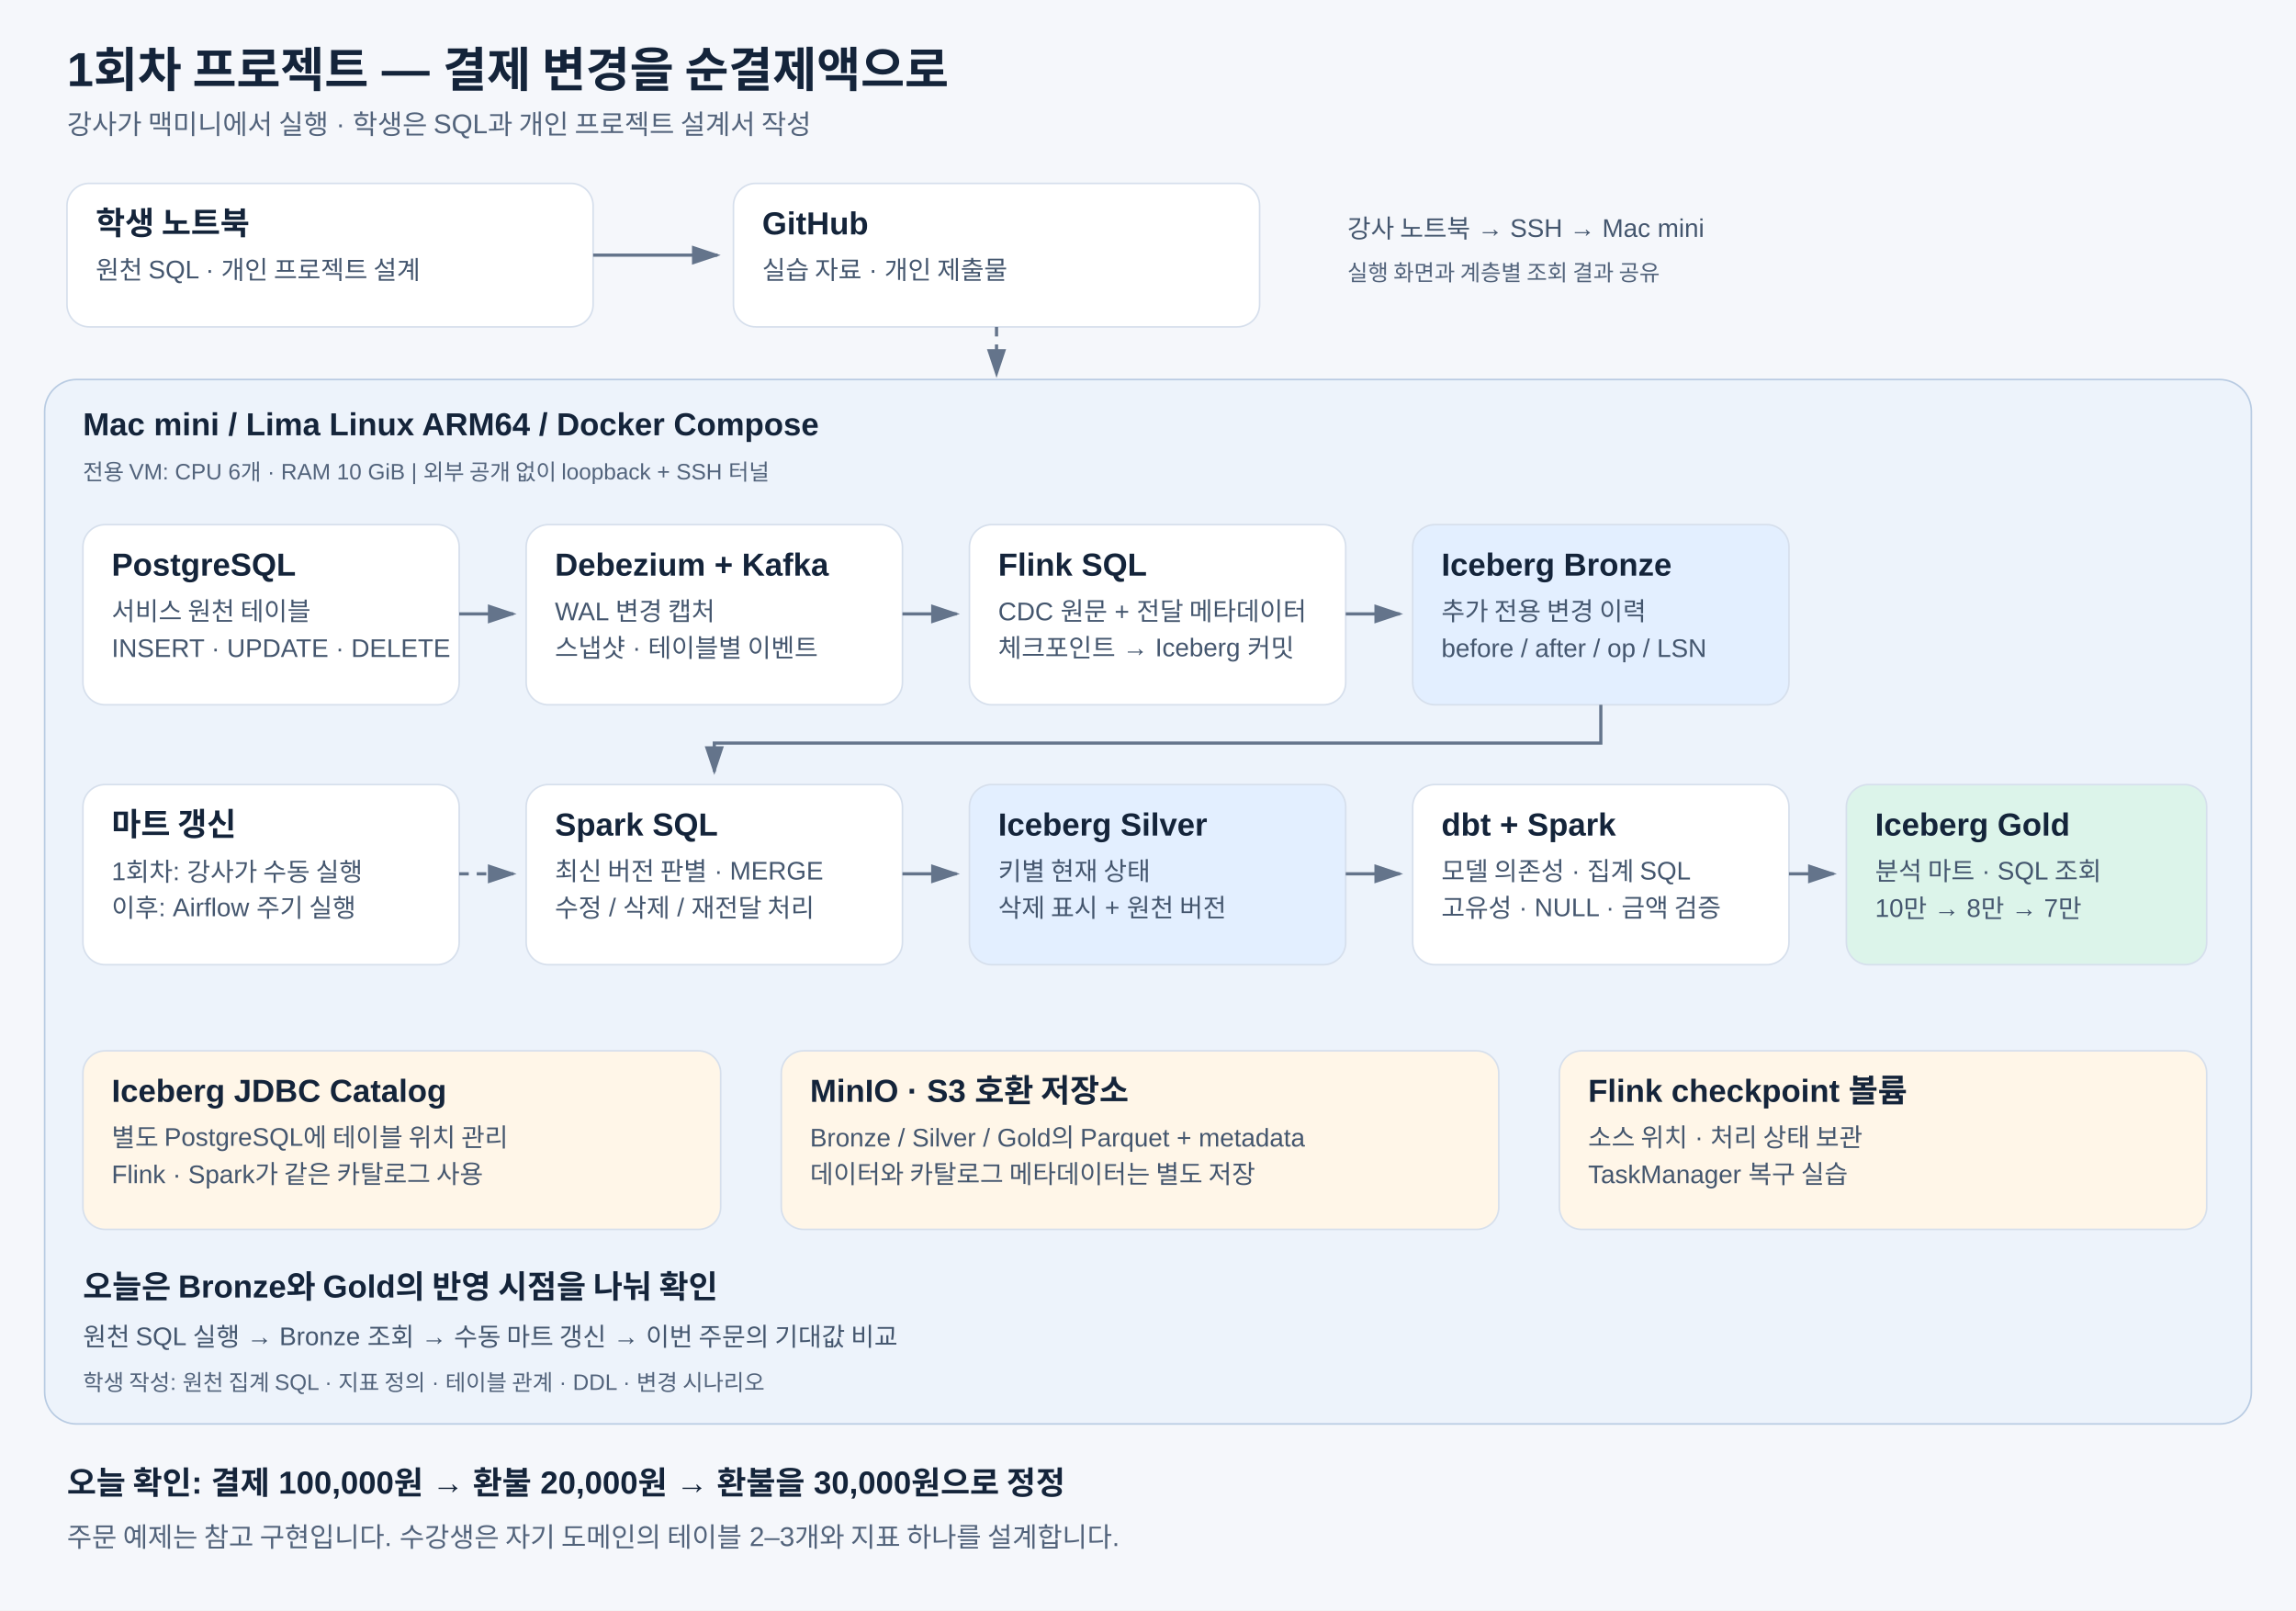
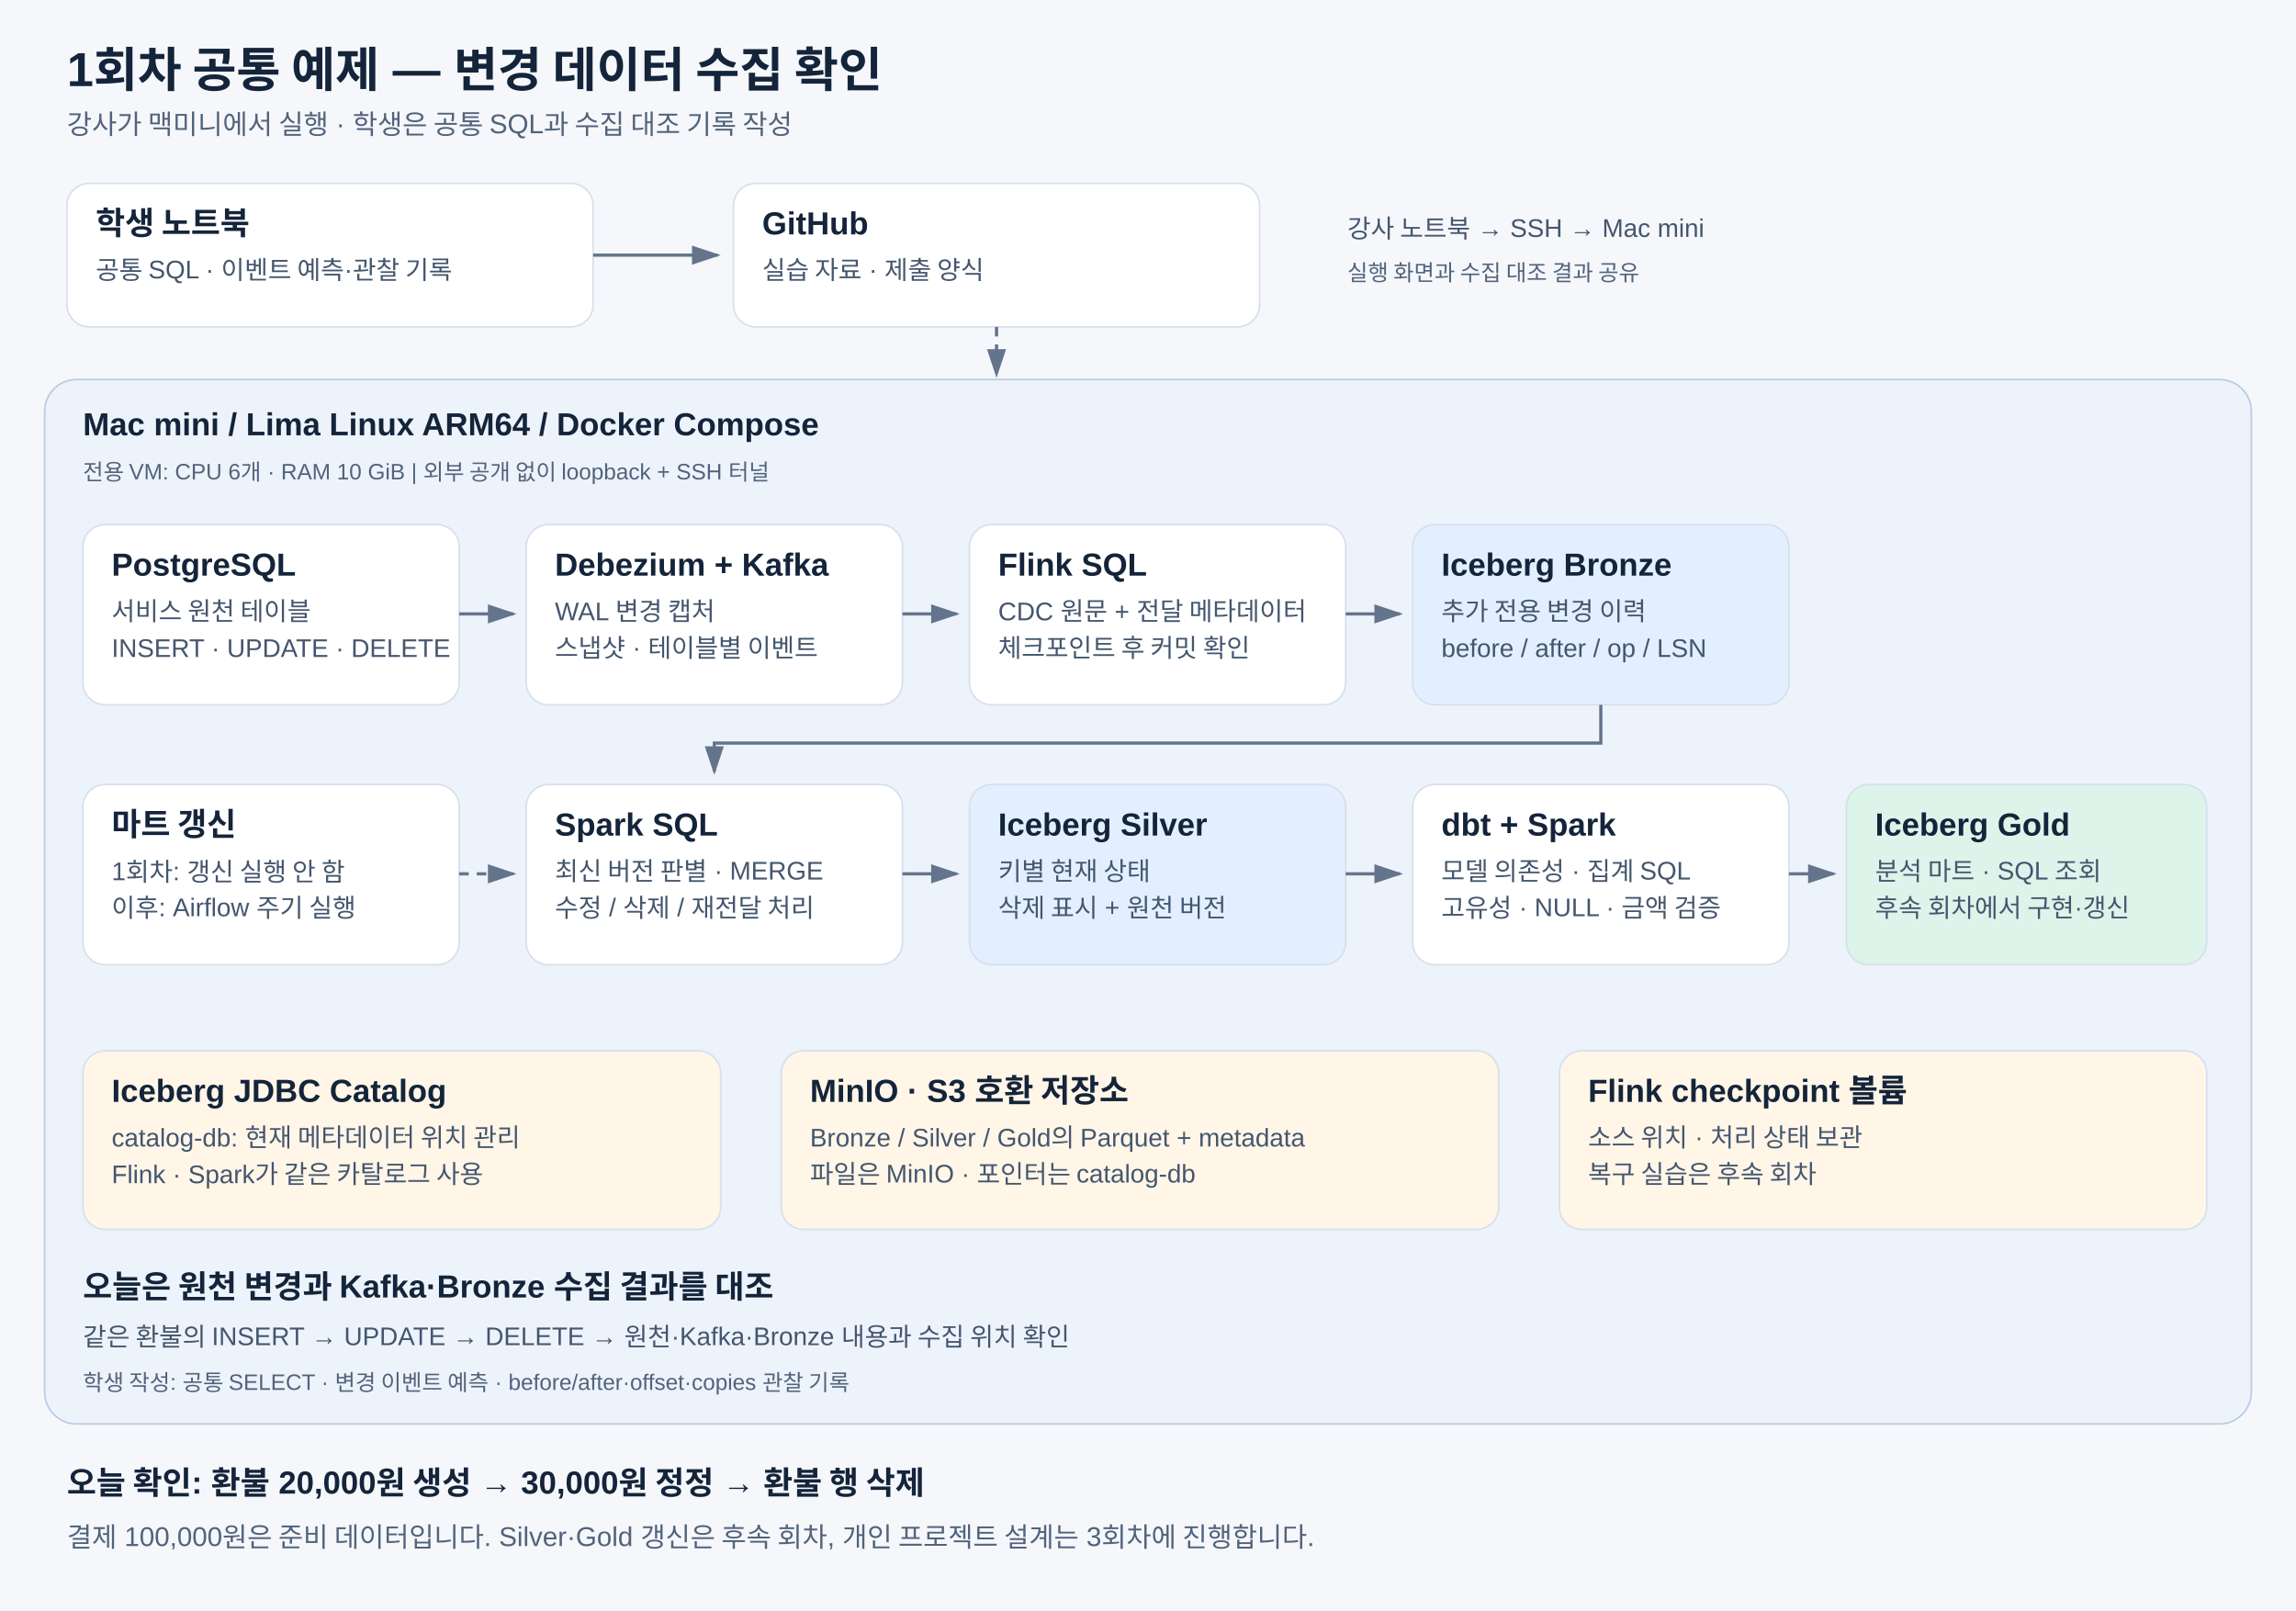
<svg xmlns="http://www.w3.org/2000/svg" width="1440" height="1010" viewBox="0 0 1440 1010">
  <defs>
    <marker id="arrow" markerWidth="10" markerHeight="10" refX="8" refY="3" orient="auto">
      <path d="M0,0 L0,6 L9,3 z" fill="#64748b" />
    </marker>
  </defs>
  <rect width="1440" height="1010" fill="#f5f7fb" />
  <style>text{font-family:Arial,'Apple SD Gothic Neo','Noto Sans CJK KR',sans-serif} .title{font-size:30px;font-weight:700;fill:#14243a}.sub{font-size:17px;fill:#52637b}.label{font-size:20px;font-weight:700;fill:#14243a}.body{font-size:16px;fill:#44566e}.small{font-size:14px;fill:#52637b}</style>
-   <text x="42" y="54" class="title" text-anchor="start">1회차 프로젝트 — 결제 변경을 순결제액으로</text>
-   <text x="42" y="84" class="sub" text-anchor="start">강사가 맥미니에서 실행 · 학생은 SQL과 개인 프로젝트 설계서 작성</text>
+   <text x="42" y="54" class="title" text-anchor="start">1회차 공통 예제 — 변경 데이터 수집 확인</text>
+   <text x="42" y="84" class="sub" text-anchor="start">강사가 맥미니에서 실행 · 학생은 공통 SQL과 수집 대조 기록 작성</text>
  <rect x="42" y="115" width="330" height="90" rx="14" fill="#fff" stroke="#d6dfec" />
  <text x="60" y="147" class="label" text-anchor="start">학생 노트북</text>
-   <text x="60" y="175" class="body" text-anchor="start">원천 SQL · 개인 프로젝트 설계</text>
+   <text x="60" y="175" class="body" text-anchor="start">공통 SQL · 이벤트 예측·관찰 기록</text>
  <rect x="460" y="115" width="330" height="90" rx="14" fill="#fff" stroke="#d6dfec" />
  <text x="478" y="147" class="label" text-anchor="start">GitHub</text>
-   <text x="478" y="175" class="body" text-anchor="start">실습 자료 · 개인 제출물</text>
+   <text x="478" y="175" class="body" text-anchor="start">실습 자료 · 제출 양식</text>
  <path d="M372,160 L450,160" stroke="#64748b" stroke-width="2" fill="none" marker-end="url(#arrow)" />
  <text x="845" y="149" class="body" text-anchor="start">강사 노트북 → SSH → Mac mini</text>
-   <text x="845" y="176" class="small" text-anchor="start">실행 화면과 계층별 조회 결과 공유</text>
+   <text x="845" y="176" class="small" text-anchor="start">실행 화면과 수집 대조 결과 공유</text>
  <rect x="28" y="238" width="1384" height="655" rx="20" fill="#edf3fb" stroke="#b8cbe2" />
  <text x="52" y="273" class="label" text-anchor="start">Mac mini  /  Lima Linux ARM64  /  Docker Compose</text>
  <text x="52" y="301" class="small" text-anchor="start">전용 VM: CPU 6개 · RAM 10 GiB     |     외부 공개 없이 loopback + SSH 터널</text>
  <path d="M625,205 L625,235" stroke="#64748b" stroke-width="2" fill="none" marker-end="url(#arrow)" stroke-dasharray="6 5" />
  <rect x="52" y="329" width="236" height="113" rx="14" fill="#fff" stroke="#d6dfec" />
  <text x="70" y="361" class="label" text-anchor="start">PostgreSQL</text>
  <text x="70" y="389" class="body" text-anchor="start">서비스 원천 테이블</text>
  <text x="70" y="412" class="body" text-anchor="start">INSERT · UPDATE · DELETE</text>
  <rect x="330" y="329" width="236" height="113" rx="14" fill="#fff" stroke="#d6dfec" />
  <text x="348" y="361" class="label" text-anchor="start">Debezium + Kafka</text>
  <text x="348" y="389" class="body" text-anchor="start">WAL 변경 캡처</text>
  <text x="348" y="412" class="body" text-anchor="start">스냅샷 · 테이블별 이벤트</text>
  <rect x="608" y="329" width="236" height="113" rx="14" fill="#fff" stroke="#d6dfec" />
  <text x="626" y="361" class="label" text-anchor="start">Flink SQL</text>
  <text x="626" y="389" class="body" text-anchor="start">CDC 원문 + 전달 메타데이터</text>
-   <text x="626" y="412" class="body" text-anchor="start">체크포인트 → Iceberg 커밋</text>
+   <text x="626" y="412" class="body" text-anchor="start">체크포인트 후 커밋 확인</text>
  <rect x="886" y="329" width="236" height="113" rx="14" fill="#e3efff" stroke="#d6dfec" />
  <text x="904" y="361" class="label" text-anchor="start">Iceberg Bronze</text>
  <text x="904" y="389" class="body" text-anchor="start">추가 전용 변경 이력</text>
  <text x="904" y="412" class="body" text-anchor="start">before / after / op / LSN</text>
  <path d="M288,385 L322,385" stroke="#64748b" stroke-width="2" fill="none" marker-end="url(#arrow)" />
  <path d="M566,385 L600,385" stroke="#64748b" stroke-width="2" fill="none" marker-end="url(#arrow)" />
  <path d="M844,385 L878,385" stroke="#64748b" stroke-width="2" fill="none" marker-end="url(#arrow)" />
  <rect x="52" y="492" width="236" height="113" rx="14" fill="#fff" stroke="#d6dfec" />
  <text x="70" y="524" class="label" text-anchor="start">마트 갱신</text>
-   <text x="70" y="552" class="body" text-anchor="start">1회차: 강사가 수동 실행</text>
+   <text x="70" y="552" class="body" text-anchor="start">1회차: 갱신 실행 안 함</text>
  <text x="70" y="575" class="body" text-anchor="start">이후: Airflow 주기 실행</text>
  <rect x="330" y="492" width="236" height="113" rx="14" fill="#fff" stroke="#d6dfec" />
  <text x="348" y="524" class="label" text-anchor="start">Spark SQL</text>
  <text x="348" y="552" class="body" text-anchor="start">최신 버전 판별 · MERGE</text>
  <text x="348" y="575" class="body" text-anchor="start">수정 / 삭제 / 재전달 처리</text>
  <rect x="608" y="492" width="236" height="113" rx="14" fill="#e3efff" stroke="#d6dfec" />
  <text x="626" y="524" class="label" text-anchor="start">Iceberg Silver</text>
  <text x="626" y="552" class="body" text-anchor="start">키별 현재 상태</text>
  <text x="626" y="575" class="body" text-anchor="start">삭제 표시 + 원천 버전</text>
  <rect x="886" y="492" width="236" height="113" rx="14" fill="#fff" stroke="#d6dfec" />
  <text x="904" y="524" class="label" text-anchor="start">dbt + Spark</text>
  <text x="904" y="552" class="body" text-anchor="start">모델 의존성 · 집계 SQL</text>
  <text x="904" y="575" class="body" text-anchor="start">고유성 · NULL · 금액 검증</text>
  <rect x="1158" y="492" width="226" height="113" rx="14" fill="#dcf4ea" stroke="#d6dfec" />
  <text x="1176" y="524" class="label" text-anchor="start">Iceberg Gold</text>
  <text x="1176" y="552" class="body" text-anchor="start">분석 마트 · SQL 조회</text>
-   <text x="1176" y="575" class="body" text-anchor="start">10만 → 8만 → 7만</text>
+   <text x="1176" y="575" class="body" text-anchor="start">후속 회차에서 구현·갱신</text>
  <path d="M288,548 L322,548" stroke="#64748b" stroke-width="2" fill="none" marker-end="url(#arrow)" stroke-dasharray="6 5" />
  <path d="M566,548 L600,548" stroke="#64748b" stroke-width="2" fill="none" marker-end="url(#arrow)" />
  <path d="M844,548 L878,548" stroke="#64748b" stroke-width="2" fill="none" marker-end="url(#arrow)" />
  <path d="M1122,548 L1150,548" stroke="#64748b" stroke-width="2" fill="none" marker-end="url(#arrow)" />
  <path d="M1004,442 L1004,466 L448,466 L448,484" stroke="#64748b" stroke-width="2" fill="none" marker-end="url(#arrow)" />
  <rect x="52" y="659" width="400" height="112" rx="14" fill="#fff6e8" stroke="#d6dfec" />
  <text x="70" y="691" class="label" text-anchor="start">Iceberg JDBC Catalog</text>
-   <text x="70" y="719" class="body" text-anchor="start">별도 PostgreSQL에 테이블 위치 관리</text>
+   <text x="70" y="719" class="body" text-anchor="start">catalog-db: 현재 메타데이터 위치 관리</text>
  <text x="70" y="742" class="body" text-anchor="start">Flink · Spark가 같은 카탈로그 사용</text>
  <rect x="490" y="659" width="450" height="112" rx="14" fill="#fff6e8" stroke="#d6dfec" />
  <text x="508" y="691" class="label" text-anchor="start">MinIO · S3 호환 저장소</text>
  <text x="508" y="719" class="body" text-anchor="start">Bronze / Silver / Gold의 Parquet + metadata</text>
-   <text x="508" y="742" class="body" text-anchor="start">데이터와 카탈로그 메타데이터는 별도 저장</text>
+   <text x="508" y="742" class="body" text-anchor="start">파일은 MinIO · 포인터는 catalog-db</text>
  <rect x="978" y="659" width="406" height="112" rx="14" fill="#fff6e8" stroke="#d6dfec" />
  <text x="996" y="691" class="label" text-anchor="start">Flink checkpoint 볼륨</text>
  <text x="996" y="719" class="body" text-anchor="start">소스 위치 · 처리 상태 보관</text>
-   <text x="996" y="742" class="body" text-anchor="start">TaskManager 복구 실습</text>
-   <text x="52" y="814" class="label" text-anchor="start">오늘은 Bronze와 Gold의 반영 시점을 나눠 확인</text>
-   <text x="52" y="844" class="body" text-anchor="start">원천 SQL 실행 → Bronze 조회 → 수동 마트 갱신 → 이번 주문의 기대값 비교</text>
-   <text x="52" y="872" class="small" text-anchor="start">학생 작성: 원천 집계 SQL · 지표 정의 · 테이블 관계 · DDL · 변경 시나리오</text>
-   <text x="42" y="937" class="label" text-anchor="start">오늘 확인: 결제 100,000원 → 환불 20,000원 → 환불을 30,000원으로 정정</text>
-   <text x="42" y="970" class="sub" text-anchor="start">주문 예제는 참고 구현입니다. 수강생은 자기 도메인의 테이블 2–3개와 지표 하나를 설계합니다.</text>
+   <text x="996" y="742" class="body" text-anchor="start">복구 실습은 후속 회차</text>
+   <text x="52" y="814" class="label" text-anchor="start">오늘은 원천 변경과 Kafka·Bronze 수집 결과를 대조</text>
+   <text x="52" y="844" class="body" text-anchor="start">같은 환불의 INSERT → UPDATE → DELETE → 원천·Kafka·Bronze 내용과 수집 위치 확인</text>
+   <text x="52" y="872" class="small" text-anchor="start">학생 작성: 공통 SELECT · 변경 이벤트 예측 · before/after·offset·copies 관찰 기록</text>
+   <text x="42" y="937" class="label" text-anchor="start">오늘 확인: 환불 20,000원 생성 → 30,000원 정정 → 환불 행 삭제</text>
+   <text x="42" y="970" class="sub" text-anchor="start">결제 100,000원은 준비 데이터입니다. Silver·Gold 갱신은 후속 회차, 개인 프로젝트 설계는 3회차에 진행합니다.</text>
</svg>
